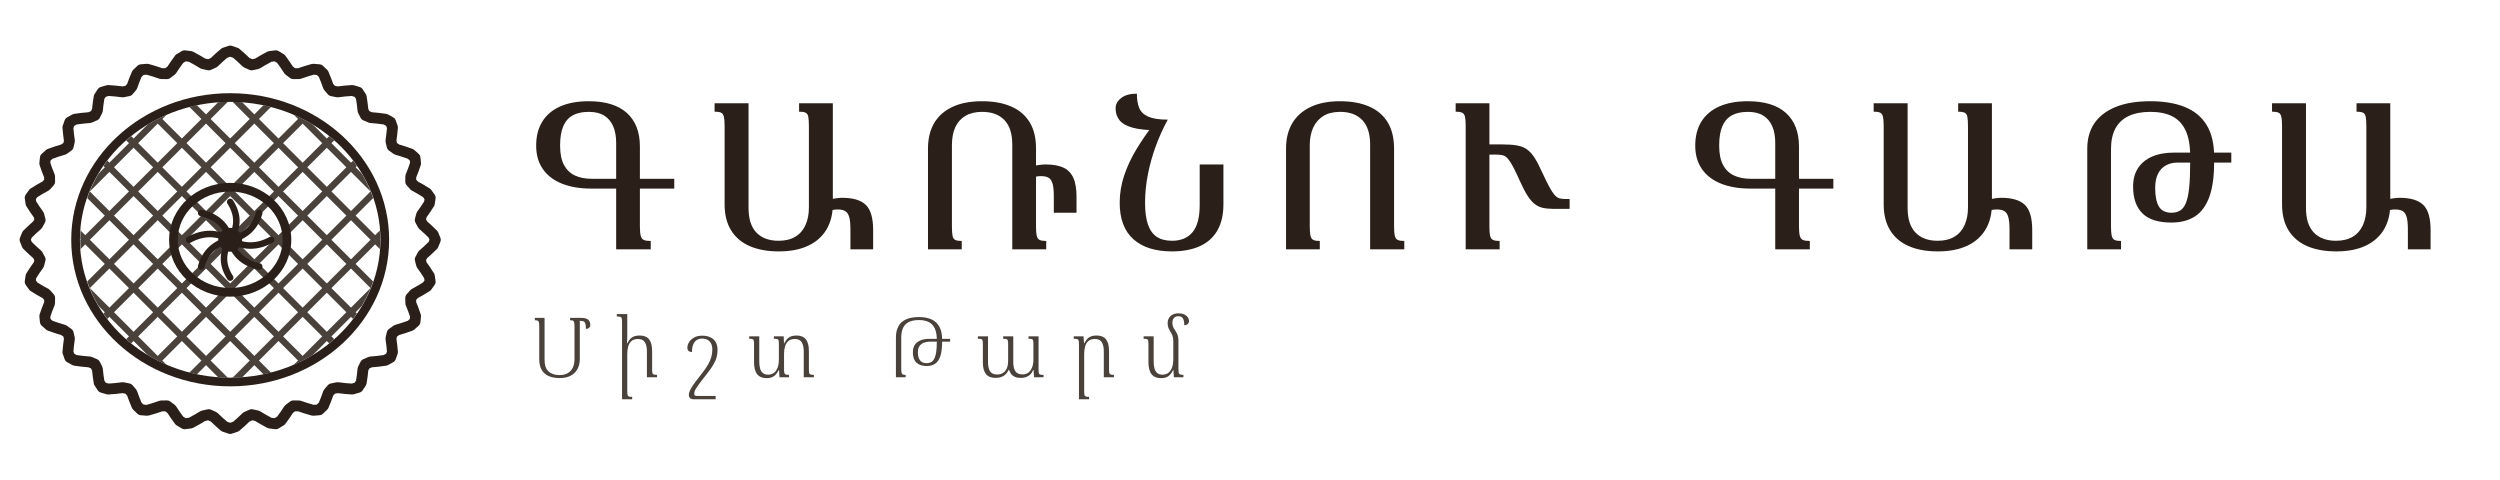
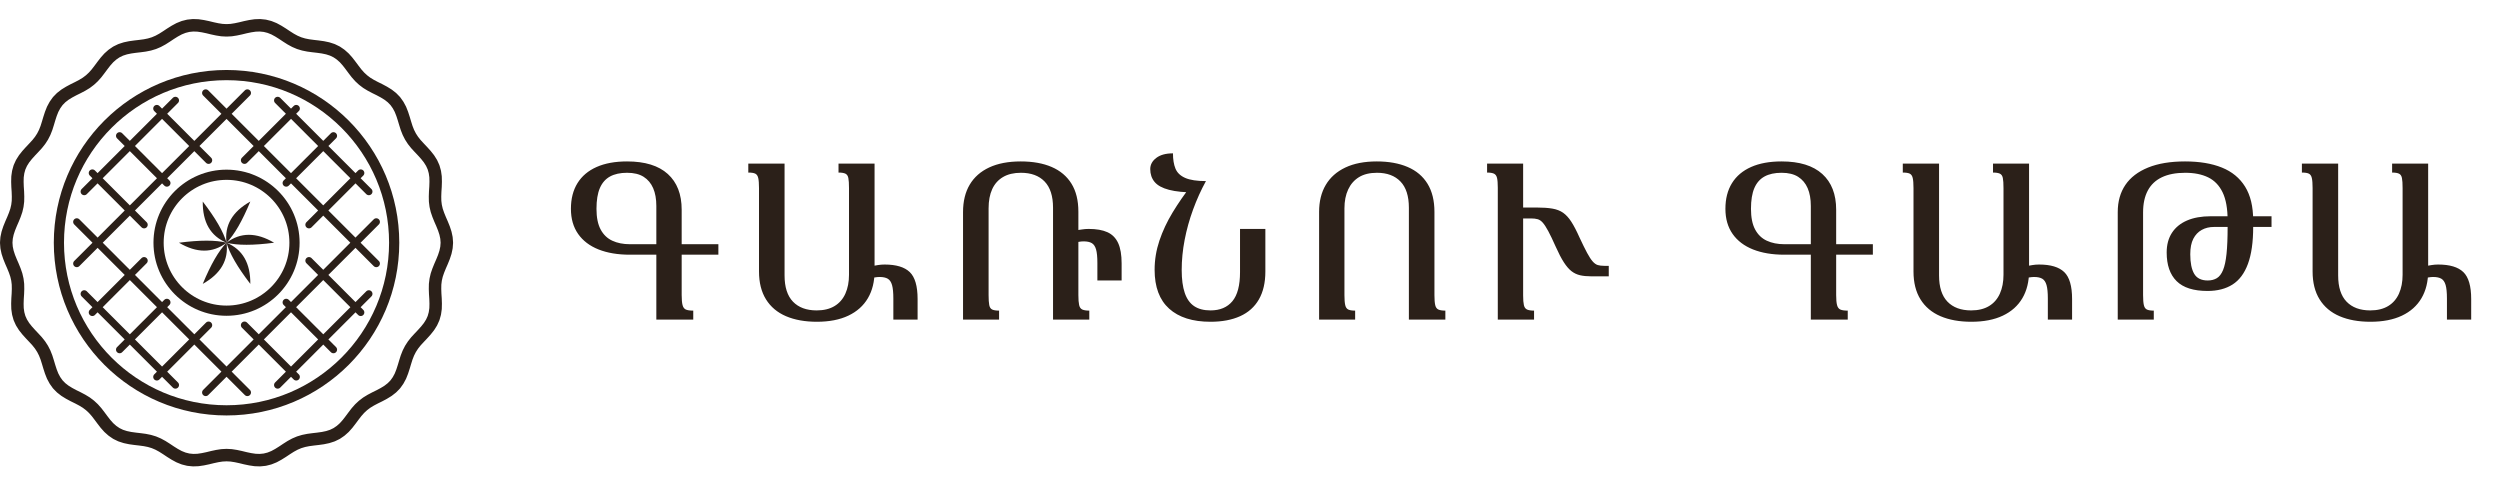
- <svg xmlns="http://www.w3.org/2000/svg" viewBox="0 0 782 150" width="782" height="150">
-   <polygon points="136.17,75.00 135.51,76.64 133.90,78.20 132.25,79.68 131.45,81.16 131.87,82.78 133.12,84.55 134.31,86.40 134.56,88.14 133.52,89.60 131.58,90.79 129.61,91.89 128.47,93.18 128.49,94.84 129.28,96.83 129.99,98.87 129.82,100.61 128.45,101.83 126.26,102.59 124.08,103.26 122.66,104.28 122.28,105.91 122.56,108.01 122.76,110.15 122.17,111.81 120.54,112.71 118.23,113.01 115.94,113.22 114.31,113.92 113.54,115.42 113.31,117.53 112.99,119.66 112.01,121.16 110.20,121.70 107.88,121.52 105.59,121.25 103.83,121.61 102.72,122.91 101.99,124.92 101.16,126.93 99.84,128.19 97.95,128.35 95.73,127.70 93.56,126.97 91.76,126.95 90.36,128.00 89.16,129.81 87.87,131.60 86.28,132.56 84.39,132.33 82.39,131.23 80.45,130.08 78.70,129.70 77.08,130.43 75.48,131.95 73.78,133.43 72.00,134.04 70.22,133.43 68.52,131.95 66.92,130.43 65.30,129.70 63.55,130.08 61.61,131.23 59.61,132.33 57.72,132.56 56.13,131.60 54.84,129.81 53.64,128.00 52.24,126.95 50.44,126.97 48.27,127.70 46.05,128.35 44.16,128.19 42.84,126.93 42.01,124.92 41.28,122.91 40.17,121.61 38.41,121.25 36.12,121.52 33.80,121.70 31.99,121.16 31.01,119.66 30.69,117.53 30.46,115.42 29.69,113.92 28.06,113.22 25.77,113.01 23.46,112.71 21.83,111.81 21.24,110.15 21.44,108.01 21.72,105.91 21.34,104.28 19.92,103.26 17.74,102.59 15.55,101.83 14.18,100.61 14.01,98.87 14.72,96.83 15.51,94.84 15.53,93.18 14.39,91.89 12.42,90.79 10.48,89.60 9.44,88.14 9.69,86.40 10.88,84.55 12.13,82.78 12.55,81.16 11.75,79.68 10.10,78.20 8.49,76.64 7.83,75.00 8.49,73.36 10.10,71.80 11.75,70.32 12.55,68.84 12.13,67.22 10.88,65.45 9.69,63.60 9.44,61.86 10.48,60.40 12.42,59.21 14.39,58.11 15.53,56.82 15.51,55.16 14.72,53.17 14.01,51.13 14.18,49.39 15.55,48.17 17.74,47.41 19.92,46.74 21.34,45.72 21.72,44.09 21.44,41.99 21.24,39.85 21.83,38.19 23.46,37.29 25.77,36.99 28.06,36.78 29.69,36.08 30.46,34.58 30.69,32.47 31.01,30.34 31.99,28.84 33.80,28.30 36.12,28.48 38.41,28.75 40.17,28.39 41.28,27.09 42.01,25.08 42.84,23.07 44.16,21.81 46.05,21.65 48.27,22.30 50.44,23.03 52.24,23.05 53.64,22.00 54.84,20.19 56.13,18.40 57.72,17.44 59.61,17.67 61.61,18.77 63.55,19.92 65.30,20.30 66.92,19.57 68.52,18.05 70.22,16.57 72.00,15.96 73.78,16.57 75.48,18.05 77.08,19.57 78.70,20.30 80.45,19.92 82.39,18.77 84.39,17.67 86.28,17.44 87.87,18.40 89.16,20.19 90.36,22.00 91.76,23.05 93.56,23.03 95.73,22.30 97.95,21.65 99.84,21.81 101.16,23.07 101.99,25.08 102.72,27.09 103.83,28.39 105.59,28.75 107.88,28.48 110.20,28.30 112.01,28.84 112.99,30.34 113.31,32.47 113.54,34.58 114.31,36.08 115.94,36.78 118.23,36.99 120.54,37.29 122.17,38.19 122.76,39.85 122.56,41.99 122.28,44.09 122.66,45.72 124.08,46.74 126.26,47.41 128.45,48.17 129.82,49.39 129.99,51.13 129.28,53.17 128.49,55.16 128.47,56.82 129.61,58.11 131.58,59.21 133.52,60.40 134.56,61.86 134.31,63.60 133.12,65.45 131.87,67.22 131.45,68.84 132.25,70.32 133.90,71.80 135.51,73.36 136.17,75.00" fill="none" stroke="#2B2019" stroke-width="3.4" stroke-linejoin="round" />
-   <ellipse cx="72" cy="75" rx="48.36" ry="44.491" fill="none" stroke="#2B2019" stroke-width="2.72" />
-   <clipPath id="c727562">
-     <ellipse cx="72" cy="75" rx="46.909" ry="43.156" />
-   </clipPath>
-   <g clip-path="url(#c727562)" stroke="#2B2019" stroke-width="2.04" opacity=".85">
-     <line x1="-145.62" y1="-21.72" x2="47.82" y2="171.72" />
-     <line x1="47.82" y1="-21.72" x2="-145.62" y2="171.72" />
-     <line x1="-130.507" y1="-21.72" x2="62.933" y2="171.72" />
-     <line x1="62.933" y1="-21.72" x2="-130.507" y2="171.72" />
-     <line x1="-115.395" y1="-21.72" x2="78.045" y2="171.72" />
-     <line x1="78.045" y1="-21.72" x2="-115.395" y2="171.72" />
-     <line x1="-100.282" y1="-21.72" x2="93.157" y2="171.72" />
-     <line x1="93.157" y1="-21.72" x2="-100.282" y2="171.72" />
-     <line x1="-85.17" y1="-21.72" x2="108.27" y2="171.72" />
-     <line x1="108.27" y1="-21.72" x2="-85.17" y2="171.72" />
-     <line x1="-70.058" y1="-21.72" x2="123.382" y2="171.72" />
-     <line x1="123.382" y1="-21.72" x2="-70.058" y2="171.72" />
-     <line x1="-54.945" y1="-21.72" x2="138.495" y2="171.72" />
-     <line x1="138.495" y1="-21.72" x2="-54.945" y2="171.72" />
-     <line x1="-39.832" y1="-21.72" x2="153.607" y2="171.72" />
-     <line x1="153.607" y1="-21.72" x2="-39.832" y2="171.72" />
-     <line x1="-24.72" y1="-21.72" x2="168.72" y2="171.72" />
-     <line x1="168.72" y1="-21.72" x2="-24.72" y2="171.72" />
-     <line x1="-9.607" y1="-21.72" x2="183.833" y2="171.72" />
-     <line x1="183.833" y1="-21.72" x2="-9.607" y2="171.72" />
-     <line x1="5.505" y1="-21.72" x2="198.945" y2="171.72" />
-     <line x1="198.945" y1="-21.72" x2="5.505" y2="171.72" />
-     <line x1="20.617" y1="-21.72" x2="214.058" y2="171.72" />
-     <line x1="214.058" y1="-21.72" x2="20.617" y2="171.72" />
-     <line x1="35.73" y1="-21.72" x2="229.17" y2="171.72" />
-     <line x1="229.17" y1="-21.72" x2="35.73" y2="171.72" />
-     <line x1="50.843" y1="-21.72" x2="244.282" y2="171.72" />
-     <line x1="244.282" y1="-21.72" x2="50.843" y2="171.72" />
-     <line x1="65.955" y1="-21.72" x2="259.395" y2="171.72" />
-     <line x1="259.395" y1="-21.72" x2="65.955" y2="171.72" />
-     <line x1="81.067" y1="-21.72" x2="274.507" y2="171.72" />
-     <line x1="274.507" y1="-21.72" x2="81.067" y2="171.72" />
-     <line x1="96.18" y1="-21.72" x2="289.62" y2="171.72" />
-     <line x1="289.62" y1="-21.72" x2="96.18" y2="171.72" />
-   </g>
-   <ellipse cx="72" cy="75" rx="17.758" ry="16.442" fill="none" stroke="#2B2019" stroke-width="2.72" />
-   <path d="M72,75 Q78.31,78.61 84.83,75.00" fill="none" stroke="#2B2019" stroke-width="2.04" stroke-linecap="round" />
-   <path d="M72,75 Q73.73,81.72 81.07,83.37" fill="none" stroke="#2B2019" stroke-width="2.04" stroke-linecap="round" />
-   <path d="M72,75 Q68.13,80.89 72.00,86.84" fill="none" stroke="#2B2019" stroke-width="2.04" stroke-linecap="round" />
-   <path d="M72,75 Q64.80,76.61 62.93,83.37" fill="none" stroke="#2B2019" stroke-width="2.04" stroke-linecap="round" />
-   <path d="M72,75 Q65.69,71.39 59.17,75.00" fill="none" stroke="#2B2019" stroke-width="2.04" stroke-linecap="round" />
-   <path d="M72,75 Q70.27,68.28 62.93,66.63" fill="none" stroke="#2B2019" stroke-width="2.04" stroke-linecap="round" />
-   <path d="M72,75 Q75.87,69.11 72.00,63.16" fill="none" stroke="#2B2019" stroke-width="2.04" stroke-linecap="round" />
-   <path d="M72,75 Q79.20,73.39 81.07,66.63" fill="none" stroke="#2B2019" stroke-width="2.04" stroke-linecap="round" />
-   <circle cx="72" cy="75" r="3.74" fill="#2B2019" />
-   <g transform="translate(164,78)">
-     <path d="M28.736 0.0V-19.008H20.992Q15.68 -19.008 11.808 -20.544Q7.936 -22.08 5.824 -25.088Q3.712 -28.096 3.712 -32.448Q3.712 -36.864 5.632 -39.968Q7.552 -43.072 11.232 -44.704Q14.912 -46.336 20.16 -46.336Q28.032 -46.336 32.096 -42.656Q36.16 -38.976 36.16 -32.192V-7.168Q36.16 -5.248 36.416 -4.256Q36.672 -3.264 37.376 -2.944Q38.08 -2.624 39.552 -2.624V0.0ZM20.992 -22.08H28.736V-33.28Q28.736 -36.352 27.808 -38.496Q26.88 -40.64 25.024 -41.824Q23.168 -43.008 20.16 -43.008Q17.152 -43.008 15.168 -41.92Q13.184 -40.832 12.192 -38.528Q11.2 -36.224 11.2 -32.448Q11.2 -28.672 12.416 -26.4Q13.632 -24.128 15.84 -23.104Q18.048 -22.08 20.992 -22.08ZM35.648 -19.008V-22.08H46.912V-19.008Z M85.952 -45.696H96.512V-14.208Q96.512 -9.6 94.56 -6.272Q92.608 -2.944 88.832 -1.152Q85.056 0.64 79.616 0.64Q74.368 0.64 70.56 -0.992Q66.752 -2.624 64.704 -5.92Q62.656 -9.216 62.656 -14.08V-38.528Q62.656 -40.512 62.432 -41.472Q62.208 -42.432 61.568 -42.752Q60.928 -43.072 59.52 -43.072V-45.696H70.144V-12.928Q70.144 -7.808 72.608 -5.248Q75.072 -2.688 79.552 -2.688Q82.688 -2.688 84.8 -3.968Q86.912 -5.248 87.968 -7.616Q89.024 -9.984 89.024 -13.12V-38.528Q89.024 -40.512 88.832 -41.472Q88.64 -42.432 87.968 -42.752Q87.296 -43.072 85.952 -43.072ZM95.488 -15.616Q96.512 -15.808 97.472 -15.968Q98.432 -16.128 99.456 -16.128Q104.512 -16.128 106.816 -13.92Q109.12 -11.712 109.12 -6.016V0.0H102.016V-6.144Q102.016 -8.768 101.632 -10.112Q101.248 -11.456 100.384 -11.968Q99.52 -12.48 97.984 -12.48Q97.344 -12.48 96.608 -12.352Q95.872 -12.224 95.36 -12.096Z M136.832 0.0H126.272V-31.488Q126.272 -36.224 128.224 -39.52Q130.176 -42.816 133.952 -44.576Q137.728 -46.336 143.168 -46.336Q148.48 -46.336 152.256 -44.704Q156.032 -43.072 158.048 -39.808Q160.064 -36.544 160.064 -31.616V-7.168Q160.064 -5.248 160.288 -4.256Q160.512 -3.264 161.216 -2.944Q161.92 -2.624 163.264 -2.624V0.0H152.64V-32.768Q152.64 -37.888 150.176 -40.448Q147.712 -43.008 143.232 -43.008Q140.096 -43.008 137.984 -41.76Q135.872 -40.512 134.816 -38.208Q133.76 -35.904 133.76 -32.576V-7.168Q133.76 -5.248 133.952 -4.256Q134.144 -3.264 134.816 -2.944Q135.488 -2.624 136.832 -2.624ZM159.104 -26.112Q160.128 -26.24 161.088 -26.4Q162.048 -26.56 163.072 -26.56Q166.464 -26.56 168.576 -25.6Q170.688 -24.64 171.712 -22.432Q172.736 -20.224 172.736 -16.448V-11.456H165.632V-16.576Q165.632 -19.2 165.248 -20.544Q164.864 -21.888 164.0 -22.4Q163.136 -22.912 161.6 -22.912Q160.96 -22.912 160.224 -22.784Q159.488 -22.656 158.976 -22.528Z M202.624 0.64Q194.752 0.64 190.496 -3.2Q186.24 -7.04 186.24 -14.592Q186.24 -18.944 187.648 -23.136Q189.056 -27.328 191.52 -31.392Q193.984 -35.456 196.992 -39.296L201.28 -40.576Q199.104 -36.608 197.504 -32.224Q195.904 -27.84 195.04 -23.36Q194.176 -18.88 194.176 -14.528Q194.176 -10.432 195.072 -7.808Q195.968 -5.184 197.824 -3.936Q199.68 -2.688 202.624 -2.688Q206.784 -2.688 209.024 -5.376Q211.264 -8.064 211.264 -13.888V-26.56H218.688V-14.08Q218.688 -9.216 216.8 -5.92Q214.912 -2.624 211.296 -0.992Q207.68 0.64 202.624 0.64ZM201.28 -40.576 198.208 -37.248Q193.408 -37.248 190.464 -38.016Q187.52 -38.784 186.24 -40.32Q184.96 -41.856 184.96 -44.096Q184.96 -46.016 186.72 -47.36Q188.48 -48.704 191.616 -48.704Q191.616 -46.016 192.352 -44.224Q193.088 -42.432 195.2 -41.504Q197.312 -40.576 201.28 -40.576Z M248.832 0.0H238.272V-31.552Q238.272 -36.16 240.224 -39.456Q242.176 -42.752 245.952 -44.544Q249.728 -46.336 255.168 -46.336Q260.416 -46.336 264.224 -44.704Q268.032 -43.072 270.048 -39.776Q272.064 -36.48 272.064 -31.552V-7.168Q272.064 -5.248 272.288 -4.256Q272.512 -3.264 273.216 -2.944Q273.92 -2.624 275.264 -2.624V0.0H264.576V-32.768Q264.576 -37.888 262.112 -40.448Q259.648 -43.008 255.232 -43.008Q252.032 -43.008 249.952 -41.728Q247.872 -40.448 246.784 -38.112Q245.696 -35.776 245.696 -32.576V-7.168Q245.696 -5.248 245.92 -4.256Q246.144 -3.264 246.816 -2.944Q247.488 -2.624 248.832 -2.624Z M301.312 -32.832H305.792Q308.608 -32.832 310.464 -32.512Q312.32 -32.192 313.6 -31.296Q314.88 -30.4 316.0 -28.672Q317.12 -26.944 318.4 -24.064Q319.744 -21.184 320.64 -19.52Q321.536 -17.856 322.272 -17.024Q323.008 -16.192 323.776 -15.968Q324.544 -15.744 325.696 -15.744H326.976V-12.672H321.792Q319.936 -12.672 318.56 -12.992Q317.184 -13.312 316.064 -14.176Q314.944 -15.04 313.824 -16.768Q312.704 -18.496 311.424 -21.376Q310.144 -24.256 309.248 -25.92Q308.352 -27.584 307.648 -28.384Q306.944 -29.184 306.144 -29.408Q305.344 -29.632 304.256 -29.632H301.312ZM301.888 -7.04Q301.888 -5.184 302.112 -4.224Q302.336 -3.264 303.04 -2.944Q303.744 -2.624 305.088 -2.624V0.0H294.464V-38.656Q294.464 -40.576 294.24 -41.504Q294.016 -42.432 293.344 -42.752Q292.672 -43.072 291.328 -43.072V-45.696H301.888Z M391.296 0.0V-19.008H383.552Q378.24 -19.008 374.368 -20.544Q370.496 -22.08 368.384 -25.088Q366.272 -28.096 366.272 -32.448Q366.272 -36.864 368.192 -39.968Q370.112 -43.072 373.792 -44.704Q377.472 -46.336 382.72 -46.336Q390.592 -46.336 394.656 -42.656Q398.72 -38.976 398.72 -32.192V-7.168Q398.72 -5.248 398.976 -4.256Q399.232 -3.264 399.936 -2.944Q400.64 -2.624 402.112 -2.624V0.0ZM383.552 -22.08H391.296V-33.28Q391.296 -36.352 390.368 -38.496Q389.44 -40.64 387.584 -41.824Q385.728 -43.008 382.72 -43.008Q379.712 -43.008 377.728 -41.92Q375.744 -40.832 374.752 -38.528Q373.76 -36.224 373.76 -32.448Q373.76 -28.672 374.976 -26.4Q376.192 -24.128 378.4 -23.104Q380.608 -22.08 383.552 -22.08ZM398.208 -19.008V-22.08H409.472V-19.008Z M448.512 -45.696H459.072V-14.208Q459.072 -9.6 457.12 -6.272Q455.168 -2.944 451.392 -1.152Q447.616 0.64 442.176 0.64Q436.928 0.64 433.12 -0.992Q429.312 -2.624 427.264 -5.92Q425.216 -9.216 425.216 -14.08V-38.528Q425.216 -40.512 424.992 -41.472Q424.768 -42.432 424.128 -42.752Q423.488 -43.072 422.08 -43.072V-45.696H432.704V-12.928Q432.704 -7.808 435.168 -5.248Q437.632 -2.688 442.112 -2.688Q445.248 -2.688 447.36 -3.968Q449.472 -5.248 450.528 -7.616Q451.584 -9.984 451.584 -13.12V-38.528Q451.584 -40.512 451.392 -41.472Q451.2 -42.432 450.528 -42.752Q449.856 -43.072 448.512 -43.072ZM458.048 -15.616Q459.072 -15.808 460.032 -15.968Q460.992 -16.128 462.016 -16.128Q467.072 -16.128 469.376 -13.92Q471.68 -11.712 471.68 -6.016V0.0H464.576V-6.144Q464.576 -8.768 464.192 -10.112Q463.808 -11.456 462.944 -11.968Q462.08 -12.48 460.544 -12.48Q459.904 -12.48 459.168 -12.352Q458.432 -12.224 457.92 -12.096Z M499.456 0.0H488.896V-31.488Q488.896 -36.16 491.136 -39.456Q493.376 -42.752 497.792 -44.544Q502.208 -46.336 508.608 -46.336Q514.944 -46.336 519.392 -44.544Q523.84 -42.752 526.208 -38.944Q528.576 -35.136 528.576 -29.056H521.088Q521.088 -34.24 519.616 -37.28Q518.144 -40.32 515.392 -41.664Q512.64 -43.008 508.672 -43.008Q504.576 -43.008 501.824 -41.696Q499.072 -40.384 497.696 -37.792Q496.32 -35.2 496.32 -31.424V-7.168Q496.32 -5.248 496.544 -4.256Q496.768 -3.264 497.44 -2.944Q498.112 -2.624 499.456 -2.624ZM517.056 -27.136Q515.072 -27.136 513.504 -26.272Q511.936 -25.408 511.04 -23.68Q510.144 -21.952 510.144 -19.136Q510.144 -15.36 511.296 -13.408Q512.448 -11.456 515.264 -11.456Q516.8 -11.456 517.92 -12.128Q519.04 -12.8 519.744 -14.496Q520.448 -16.192 520.768 -19.264Q521.088 -22.336 521.088 -27.136ZM533.952 -30.272V-27.136H528.576Q528.576 -20.48 527.04 -16.32Q525.504 -12.16 522.528 -10.272Q519.552 -8.384 515.2 -8.384Q509.056 -8.384 506.144 -11.264Q503.232 -14.144 503.232 -19.648Q503.232 -23.04 504.768 -25.408Q506.304 -27.776 509.184 -29.024Q512.064 -30.272 516.16 -30.272Z M573.12 -45.696H583.68V-14.208Q583.68 -9.6 581.728 -6.272Q579.776 -2.944 576.0 -1.152Q572.224 0.64 566.784 0.64Q561.536 0.64 557.728 -0.992Q553.92 -2.624 551.872 -5.92Q549.824 -9.216 549.824 -14.08V-38.528Q549.824 -40.512 549.6 -41.472Q549.376 -42.432 548.736 -42.752Q548.096 -43.072 546.688 -43.072V-45.696H557.312V-12.928Q557.312 -7.808 559.776 -5.248Q562.24 -2.688 566.72 -2.688Q569.856 -2.688 571.968 -3.968Q574.08 -5.248 575.136 -7.616Q576.192 -9.984 576.192 -13.12V-38.528Q576.192 -40.512 576.0 -41.472Q575.808 -42.432 575.136 -42.752Q574.464 -43.072 573.12 -43.072ZM582.656 -15.616Q583.68 -15.808 584.64 -15.968Q585.6 -16.128 586.624 -16.128Q591.68 -16.128 593.984 -13.92Q596.288 -11.712 596.288 -6.016V0.0H589.184V-6.144Q589.184 -8.768 588.8 -10.112Q588.416 -11.456 587.552 -11.968Q586.688 -12.48 585.152 -12.48Q584.512 -12.48 583.776 -12.352Q583.04 -12.224 582.528 -12.096Z" fill="#2B2019" />
-   </g>
-   <g transform="translate(166,118)">
-     <path d="M12.324 -18.564H15.366V-5.694Q15.366 -3.952 14.651 -2.6Q13.936 -1.248 12.532 -0.494Q11.128 0.26 9.022 0.26Q7.098 0.26 5.668 -0.351Q4.238 -0.962 3.458 -2.262Q2.678 -3.562 2.678 -5.616V-15.73Q2.678 -16.64 2.587 -17.095Q2.496 -17.55 2.21 -17.693Q1.924 -17.836 1.3 -17.836V-18.564H4.342V-5.382Q4.342 -2.99 5.577 -1.833Q6.812 -0.676 8.996 -0.676Q10.608 -0.676 11.648 -1.313Q12.688 -1.95 13.195 -3.055Q13.702 -4.16 13.702 -5.538V-15.73Q13.702 -16.64 13.611 -17.095Q13.52 -17.55 13.234 -17.693Q12.948 -17.836 12.324 -17.836ZM15.73 -17.628H14.742V-18.564H15.886Q17.264 -18.564 17.953 -18.018Q18.642 -17.472 18.642 -16.38Q18.642 -15.808 18.291 -15.47Q17.94 -15.132 17.264 -15.132Q17.264 -16.094 17.134 -16.64Q17.004 -17.186 16.666 -17.407Q16.328 -17.628 15.73 -17.628Z M39.52 -0.754V0.0H36.348V-8.138Q36.348 -9.854 35.75 -10.907Q35.152 -11.96 33.54 -11.96Q32.214 -11.96 31.486 -11.284Q30.758 -10.608 30.485 -9.555Q30.212 -8.502 30.212 -7.358V4.394Q30.212 5.2 30.303 5.564Q30.394 5.928 30.719 6.032Q31.044 6.136 31.746 6.136V6.89H28.574V-17.264Q28.574 -18.07 28.47 -18.434Q28.366 -18.798 28.028 -18.902Q27.69 -19.006 26.936 -19.006V-19.76H30.212V-12.844Q30.212 -12.272 30.186 -11.726Q30.16 -11.18 30.108 -10.634H30.238Q30.732 -11.622 31.291 -12.142Q31.85 -12.662 32.552 -12.857Q33.254 -13.052 34.086 -13.052Q36.088 -13.052 37.037 -11.856Q37.986 -10.66 37.986 -8.19V-2.522Q37.986 -1.716 38.077 -1.339Q38.168 -0.962 38.493 -0.858Q38.818 -0.754 39.52 -0.754Z M53.638 -13.0Q55.094 -13.0 56.173 -12.506Q57.252 -12.012 57.85 -11.024Q58.448 -10.036 58.448 -8.554Q58.448 -7.462 58.201 -6.422Q57.954 -5.382 57.252 -4.121Q56.55 -2.86 55.146 -1.092Q53.742 0.676 52.936 1.755Q52.13 2.834 51.753 3.458Q51.376 4.082 51.272 4.446Q51.168 4.81 51.168 5.174Q51.168 5.512 51.35 5.681Q51.532 5.85 52.104 5.85H57.85V6.89H51.038Q50.232 6.89 49.855 6.539Q49.478 6.188 49.478 5.564Q49.478 5.148 49.608 4.68Q49.738 4.212 50.141 3.497Q50.544 2.782 51.376 1.638Q52.208 0.494 53.638 -1.3Q54.86 -2.834 55.549 -4.082Q56.238 -5.33 56.524 -6.448Q56.81 -7.566 56.81 -8.71Q56.81 -9.776 56.433 -10.53Q56.056 -11.284 55.341 -11.687Q54.626 -12.09 53.638 -12.09Q52.546 -12.09 51.831 -11.557Q51.116 -11.024 50.778 -10.075Q50.44 -9.126 50.44 -7.878Q49.79 -7.878 49.4 -8.216Q49.01 -8.554 49.01 -9.256Q49.01 -10.114 49.543 -10.972Q50.076 -11.83 51.103 -12.415Q52.13 -13.0 53.638 -13.0Z M87.022 -2.522Q87.022 -1.716 87.113 -1.339Q87.204 -0.962 87.529 -0.858Q87.854 -0.754 88.582 -0.754V0.0H85.41V-8.138Q85.41 -9.854 84.799 -10.907Q84.188 -11.96 82.602 -11.96Q81.276 -11.96 80.548 -11.284Q79.82 -10.608 79.534 -9.555Q79.248 -8.502 79.248 -7.358V-2.496Q79.248 -1.716 79.352 -1.339Q79.456 -0.962 79.794 -0.858Q80.132 -0.754 80.808 -0.754V0.0H77.818L77.688 -2.236H77.584Q77.168 -1.43 76.674 -0.858Q76.18 -0.286 75.491 0.0Q74.802 0.286 73.788 0.286Q71.838 0.286 70.85 -0.936Q69.862 -2.158 69.862 -4.758V-10.27Q69.862 -11.102 69.784 -11.466Q69.706 -11.83 69.381 -11.934Q69.056 -12.038 68.354 -12.038V-12.792H71.5V-4.888Q71.5 -3.692 71.747 -2.769Q71.994 -1.846 72.605 -1.326Q73.216 -0.806 74.282 -0.806Q75.452 -0.806 76.193 -1.456Q76.934 -2.106 77.285 -3.159Q77.636 -4.212 77.636 -5.434V-10.296Q77.636 -11.102 77.558 -11.466Q77.48 -11.83 77.155 -11.934Q76.83 -12.038 76.076 -12.038V-12.792H79.144L79.222 -10.634H79.326Q79.82 -11.596 80.366 -12.116Q80.912 -12.636 81.601 -12.844Q82.29 -13.052 83.148 -13.052Q85.15 -13.052 86.086 -11.856Q87.022 -10.66 87.022 -8.19Z M117.286 0.0H114.244V-12.376Q114.244 -14.508 115.024 -15.938Q115.804 -17.368 117.403 -18.096Q119.002 -18.824 121.446 -18.824Q123.708 -18.824 125.333 -18.109Q126.958 -17.394 127.829 -15.821Q128.7 -14.248 128.7 -11.7H127.036Q127.036 -13.936 126.386 -15.288Q125.736 -16.64 124.501 -17.264Q123.266 -17.888 121.472 -17.888Q119.522 -17.888 118.287 -17.277Q117.052 -16.666 116.48 -15.444Q115.908 -14.222 115.908 -12.376V-2.834Q115.908 -1.924 115.999 -1.469Q116.09 -1.014 116.389 -0.871Q116.688 -0.728 117.286 -0.728ZM124.748 -11.128Q123.812 -11.128 122.98 -10.803Q122.148 -10.478 121.628 -9.75Q121.108 -9.022 121.108 -7.748Q121.108 -6.162 121.784 -5.278Q122.46 -4.394 123.864 -4.394Q124.644 -4.394 125.242 -4.719Q125.84 -5.044 126.243 -5.798Q126.646 -6.552 126.841 -7.865Q127.036 -9.178 127.036 -11.128ZM131.196 -12.012V-11.128H128.7Q128.7 -8.268 128.141 -6.604Q127.582 -4.94 126.516 -4.225Q125.45 -3.51 123.864 -3.51Q121.758 -3.51 120.653 -4.576Q119.548 -5.642 119.548 -7.826Q119.548 -9.308 120.224 -10.231Q120.9 -11.154 122.07 -11.583Q123.24 -12.012 124.722 -12.012Z M155.714 -12.792H158.86V-2.444Q158.86 -1.664 158.951 -1.3Q159.042 -0.936 159.38 -0.832Q159.718 -0.728 160.42 -0.728V0.0H157.456L157.3 -2.262H157.17Q156.806 -1.378 156.234 -0.832Q155.662 -0.286 154.934 -0.039Q154.206 0.208 153.322 0.208Q152.204 0.208 151.463 -0.117Q150.722 -0.442 150.293 -1.014Q149.864 -1.586 149.63 -2.314H149.5Q149.162 -1.534 148.603 -0.962Q148.044 -0.39 147.251 -0.091Q146.458 0.208 145.418 0.208Q143.364 0.208 142.402 -1.001Q141.44 -2.21 141.44 -4.576V-10.348Q141.44 -11.154 141.349 -11.505Q141.258 -11.856 140.933 -11.947Q140.608 -12.038 139.88 -12.038V-12.792H143.052V-4.706Q143.052 -2.86 143.689 -1.859Q144.326 -0.858 145.886 -0.858Q147.108 -0.858 147.875 -1.43Q148.642 -2.002 148.993 -2.951Q149.344 -3.9 149.344 -5.07V-10.296Q149.344 -11.102 149.253 -11.466Q149.162 -11.83 148.837 -11.934Q148.512 -12.038 147.784 -12.038V-12.792H150.956V-4.706Q150.956 -2.886 151.606 -1.885Q152.256 -0.884 153.842 -0.884Q155.012 -0.884 155.766 -1.521Q156.52 -2.158 156.884 -3.198Q157.248 -4.238 157.248 -5.434V-10.296Q157.248 -11.102 157.17 -11.466Q157.092 -11.83 156.767 -11.934Q156.442 -12.038 155.714 -12.038Z M182.442 -0.754V0.0H179.27V-8.138Q179.27 -9.854 178.672 -10.907Q178.074 -11.96 176.462 -11.96Q175.136 -11.96 174.408 -11.284Q173.68 -10.608 173.407 -9.555Q173.134 -8.502 173.134 -7.358V4.394Q173.134 5.2 173.225 5.564Q173.316 5.928 173.641 6.032Q173.966 6.136 174.668 6.136V6.89H171.496V-10.296Q171.496 -11.102 171.392 -11.466Q171.288 -11.83 170.95 -11.934Q170.612 -12.038 169.858 -12.038V-12.792H172.926L173.082 -10.634H173.186Q173.68 -11.622 174.239 -12.142Q174.798 -12.662 175.487 -12.857Q176.176 -13.052 177.008 -13.052Q179.01 -13.052 179.959 -11.856Q180.908 -10.66 180.908 -8.19V-2.522Q180.908 -1.716 180.999 -1.339Q181.09 -0.962 181.415 -0.858Q181.74 -0.754 182.442 -0.754Z M202.618 -2.496Q202.618 -1.716 202.722 -1.339Q202.826 -0.962 203.164 -0.858Q203.502 -0.754 204.178 -0.754V0.0H201.188L201.058 -2.236H200.954Q200.538 -1.43 200.044 -0.858Q199.55 -0.286 198.861 0.0Q198.172 0.286 197.158 0.286Q195.208 0.286 194.22 -0.936Q193.232 -2.158 193.232 -4.758V-10.27Q193.232 -11.102 193.154 -11.466Q193.076 -11.83 192.751 -11.934Q192.426 -12.038 191.724 -12.038V-12.792H194.87V-4.888Q194.87 -3.692 195.117 -2.769Q195.364 -1.846 195.975 -1.326Q196.586 -0.806 197.652 -0.806Q198.822 -0.806 199.563 -1.456Q200.304 -2.106 200.655 -3.159Q201.006 -4.212 201.006 -5.434V-11.31Q201.006 -12.35 200.72 -13.052Q200.434 -13.754 200.044 -14.352Q199.706 -14.898 199.472 -15.47Q199.238 -16.042 199.238 -16.9Q199.238 -17.836 199.654 -18.525Q200.07 -19.214 200.837 -19.604Q201.604 -19.994 202.696 -19.994Q203.71 -19.994 204.425 -19.656Q205.14 -19.318 205.53 -18.759Q205.92 -18.2 205.92 -17.576Q205.92 -17.186 205.738 -16.887Q205.556 -16.588 205.218 -16.432Q204.88 -16.276 204.438 -16.25Q204.438 -17.706 204.022 -18.395Q203.606 -19.084 202.618 -19.084Q201.682 -19.084 201.201 -18.525Q200.72 -17.966 200.72 -17.03Q200.72 -16.432 200.889 -15.925Q201.058 -15.418 201.396 -14.95Q201.968 -14.144 202.293 -13.351Q202.618 -12.558 202.618 -11.362Z" fill="#2B2019" opacity=".85" />
-   </g>
+ <svg xmlns="http://www.w3.org/2000/svg" viewBox="0 0 618 120" width="618" height="120">
+   <path d="M110.46,60.00 L110.37,61.19 L110.12,62.36 L109.74,63.52 L109.28,64.66 L108.79,65.78 L108.34,66.89 L107.96,68.00 L107.70,69.12 L107.56,70.26 L107.54,71.43 L107.58,72.62 L107.66,73.84 L107.70,75.07 L107.67,76.29 L107.50,77.48 L107.18,78.63 L106.69,79.71 L106.05,80.73 L105.29,81.69 L104.47,82.60 L103.63,83.49 L102.82,84.37 L102.09,85.29 L101.47,86.25 L100.95,87.27 L100.52,88.36 L100.16,89.50 L99.81,90.67 L99.43,91.84 L98.98,92.98 L98.41,94.04 L97.72,95.01 L96.89,95.86 L95.94,96.60 L94.90,97.24 L93.82,97.82 L92.72,98.36 L91.66,98.92 L90.66,99.53 L89.75,100.22 L88.91,101.00 L88.13,101.88 L87.40,102.83 L86.67,103.81 L85.92,104.78 L85.11,105.69 L84.21,106.49 L83.23,107.16 L82.16,107.68 L81.01,108.05 L79.82,108.30 L78.60,108.47 L77.39,108.61 L76.20,108.77 L75.06,109.00 L73.96,109.33 L72.90,109.78 L71.87,110.34 L70.86,110.98 L69.84,111.66 L68.80,112.31 L67.73,112.89 L66.61,113.34 L65.46,113.63 L64.27,113.75 L63.07,113.71 L61.86,113.53 L60.66,113.28 L59.47,112.99 L58.30,112.74 L57.15,112.56 L56.00,112.50 L54.85,112.56 L53.70,112.74 L52.53,112.99 L51.34,113.28 L50.14,113.53 L48.93,113.71 L47.73,113.75 L46.54,113.63 L45.39,113.34 L44.27,112.89 L43.20,112.31 L42.16,111.66 L41.14,110.98 L40.13,110.34 L39.10,109.78 L38.04,109.33 L36.94,109.00 L35.80,108.77 L34.61,108.61 L33.40,108.47 L32.18,108.30 L30.99,108.05 L29.84,107.68 L28.77,107.16 L27.79,106.49 L26.89,105.69 L26.08,104.78 L25.33,103.81 L24.60,102.83 L23.87,101.88 L23.09,101.00 L22.25,100.22 L21.34,99.53 L20.34,98.92 L19.28,98.36 L18.18,97.82 L17.10,97.24 L16.06,96.60 L15.11,95.86 L14.28,95.01 L13.59,94.04 L13.02,92.98 L12.57,91.84 L12.19,90.67 L11.84,89.50 L11.48,88.36 L11.05,87.27 L10.53,86.25 L9.91,85.29 L9.18,84.37 L8.37,83.49 L7.53,82.60 L6.71,81.69 L5.95,80.73 L5.31,79.71 L4.82,78.63 L4.50,77.48 L4.33,76.29 L4.30,75.07 L4.34,73.84 L4.42,72.62 L4.46,71.43 L4.44,70.26 L4.30,69.12 L4.04,68.00 L3.66,66.89 L3.21,65.78 L2.72,64.66 L2.26,63.52 L1.88,62.36 L1.63,61.19 L1.54,60.00 L1.63,58.81 L1.88,57.64 L2.26,56.48 L2.72,55.34 L3.21,54.22 L3.66,53.11 L4.04,52.00 L4.30,50.88 L4.44,49.74 L4.46,48.57 L4.42,47.38 L4.34,46.16 L4.30,44.93 L4.33,43.71 L4.50,42.52 L4.82,41.37 L5.31,40.29 L5.95,39.27 L6.71,38.31 L7.53,37.40 L8.37,36.51 L9.18,35.63 L9.91,34.71 L10.53,33.75 L11.05,32.73 L11.48,31.64 L11.84,30.50 L12.19,29.33 L12.57,28.16 L13.02,27.02 L13.59,25.96 L14.28,24.99 L15.11,24.14 L16.06,23.40 L17.10,22.76 L18.18,22.18 L19.28,21.64 L20.34,21.08 L21.34,20.47 L22.25,19.78 L23.09,19.00 L23.87,18.12 L24.60,17.17 L25.33,16.19 L26.08,15.22 L26.89,14.31 L27.79,13.51 L28.77,12.84 L29.84,12.32 L30.99,11.95 L32.18,11.70 L33.40,11.53 L34.61,11.39 L35.80,11.23 L36.94,11.00 L38.04,10.67 L39.10,10.22 L40.13,9.66 L41.14,9.02 L42.16,8.34 L43.20,7.69 L44.27,7.11 L45.39,6.66 L46.54,6.37 L47.73,6.25 L48.93,6.29 L50.14,6.47 L51.34,6.72 L52.53,7.01 L53.70,7.26 L54.85,7.44 L56.00,7.50 L57.15,7.44 L58.30,7.26 L59.47,7.01 L60.66,6.72 L61.86,6.47 L63.07,6.29 L64.27,6.25 L65.46,6.37 L66.61,6.66 L67.73,7.11 L68.80,7.69 L69.84,8.34 L70.86,9.02 L71.87,9.66 L72.90,10.22 L73.96,10.67 L75.06,11.00 L76.20,11.23 L77.39,11.39 L78.60,11.53 L79.82,11.70 L81.01,11.95 L82.16,12.32 L83.23,12.84 L84.21,13.51 L85.11,14.31 L85.92,15.22 L86.67,16.19 L87.40,17.17 L88.13,18.12 L88.91,19.00 L89.75,19.78 L90.66,20.47 L91.66,21.08 L92.72,21.64 L93.82,22.18 L94.90,22.76 L95.94,23.40 L96.89,24.14 L97.72,24.99 L98.41,25.96 L98.98,27.02 L99.43,28.16 L99.81,29.33 L100.16,30.50 L100.52,31.64 L100.95,32.73 L101.47,33.75 L102.09,34.71 L102.82,35.63 L103.63,36.51 L104.47,37.40 L105.29,38.31 L106.05,39.27 L106.69,40.29 L107.18,41.37 L107.50,42.52 L107.67,43.71 L107.70,44.93 L107.66,46.16 L107.58,47.38 L107.54,48.57 L107.56,49.74 L107.70,50.88 L107.96,52.00 L108.34,53.11 L108.79,54.22 L109.28,55.34 L109.74,56.48 L110.12,57.64 L110.37,58.81 Z" fill="none" stroke="#2B2019" stroke-width="3.08" stroke-linejoin="round" />
+   <circle cx="56" cy="60.0" r="41.44" fill="none" stroke="#2B2019" stroke-width="2.52" />
+   <path d="M68.64,24.82 L91.18,47.36 M50.85,22.98 L93.02,65.15 M38.77,26.83 L51.56,39.62 M76.38,64.44 L89.17,77.23 M29.57,33.57 L41.25,45.25 M70.75,74.75 L82.43,86.43 M22.83,42.77 L35.62,55.56 M60.44,80.38 L73.23,93.17 M18.98,54.85 L61.15,97.02 M20.82,72.64 L43.36,95.18 M20.82,47.36 L43.36,24.82 M18.98,65.15 L61.15,22.98 M22.83,77.23 L35.62,64.44 M60.44,39.62 L73.23,26.83 M29.57,86.43 L41.25,74.75 M70.75,45.25 L82.43,33.57 M38.77,93.17 L51.56,80.38 M76.38,55.56 L89.17,42.77 M50.85,97.02 L93.02,54.85 M68.64,95.18 L91.18,72.64" fill="none" stroke="#2B2019" stroke-width="1.79" stroke-linecap="round" />
+   <circle cx="56" cy="60.0" r="16.80" fill="none" stroke="#2B2019" stroke-width="2.52" />
+   <path d="M56.00,60.00 Q61.15,56.09 67.76,60.00 Q59.99,61.02 56.00,60.00 Z M56.00,60.00 Q61.96,62.50 61.88,70.18 Q57.11,63.96 56.00,60.00 Z M56.00,60.00 Q56.82,66.42 50.12,70.18 Q53.12,62.94 56.00,60.00 Z M56.00,60.00 Q50.85,63.91 44.24,60.00 Q52.01,58.98 56.00,60.00 Z M56.00,60.00 Q50.04,57.50 50.12,49.82 Q54.89,56.04 56.00,60.00 Z M56.00,60.00 Q55.18,53.58 61.88,49.82 Q58.88,57.06 56.00,60.00 Z" fill="#2B2019" />
+   <path transform="translate(138.00,79.00)" d="M24.246 0.0V-16.038H17.712Q13.23 -16.038 9.963 -17.334Q6.696 -18.63 4.914 -21.168Q3.132 -23.706 3.132 -27.378Q3.132 -31.104 4.752 -33.723Q6.372 -36.342 9.477 -37.719Q12.582 -39.096 17.01 -39.096Q23.652 -39.096 27.081 -35.991Q30.51 -32.886 30.51 -27.162V-6.048Q30.51 -4.428 30.726 -3.591Q30.942 -2.754 31.536 -2.484Q32.13 -2.214 33.372 -2.214V0.0ZM17.712 -18.63H24.246V-28.08Q24.246 -30.672 23.463 -32.481Q22.68 -34.29 21.114 -35.289Q19.548 -36.288 17.01 -36.288Q14.472 -36.288 12.798 -35.37Q11.124 -34.452 10.287 -32.508Q9.45 -30.564 9.45 -27.378Q9.45 -24.192 10.476 -22.275Q11.502 -20.358 13.365 -19.494Q15.228 -18.63 17.712 -18.63ZM30.078 -16.038V-18.63H39.582V-16.038Z M69.282 -38.556H78.192V-11.988Q78.192 -8.1 76.545 -5.292Q74.898 -2.484 71.712 -0.972Q68.526 0.54 63.936 0.54Q59.508 0.54 56.295 -0.837Q53.082 -2.214 51.354 -4.995Q49.626 -7.776 49.626 -11.88V-32.508Q49.626 -34.182 49.437 -34.992Q49.248 -35.802 48.708 -36.072Q48.168 -36.342 46.98 -36.342V-38.556H55.944V-10.908Q55.944 -6.588 58.023 -4.428Q60.102 -2.268 63.882 -2.268Q66.528 -2.268 68.31 -3.348Q70.092 -4.428 70.983 -6.426Q71.874 -8.424 71.874 -11.07V-32.508Q71.874 -34.182 71.712 -34.992Q71.55 -35.802 70.983 -36.072Q70.416 -36.342 69.282 -36.342ZM77.328 -13.176Q78.192 -13.338 79.002 -13.473Q79.812 -13.608 80.676 -13.608Q84.942 -13.608 86.886 -11.745Q88.83 -9.882 88.83 -5.076V0.0H82.836V-5.184Q82.836 -7.398 82.512 -8.532Q82.188 -9.666 81.459 -10.098Q80.73 -10.53 79.434 -10.53Q78.894 -10.53 78.273 -10.422Q77.652 -10.314 77.22 -10.206Z M108.972 0.0H100.062V-26.568Q100.062 -30.564 101.709 -33.345Q103.356 -36.126 106.542 -37.611Q109.728 -39.096 114.318 -39.096Q118.8 -39.096 121.986 -37.719Q125.172 -36.342 126.873 -33.588Q128.574 -30.834 128.574 -26.676V-6.048Q128.574 -4.428 128.763 -3.591Q128.952 -2.754 129.546 -2.484Q130.14 -2.214 131.274 -2.214V0.0H122.31V-27.648Q122.31 -31.968 120.231 -34.128Q118.152 -36.288 114.372 -36.288Q111.726 -36.288 109.944 -35.235Q108.162 -34.182 107.271 -32.238Q106.38 -30.294 106.38 -27.486V-6.048Q106.38 -4.428 106.542 -3.591Q106.704 -2.754 107.271 -2.484Q107.838 -2.214 108.972 -2.214ZM127.764 -22.032Q128.628 -22.14 129.438 -22.275Q130.248 -22.41 131.112 -22.41Q133.974 -22.41 135.756 -21.6Q137.538 -20.79 138.402 -18.927Q139.266 -17.064 139.266 -13.878V-9.666H133.272V-13.986Q133.272 -16.2 132.948 -17.334Q132.624 -18.468 131.895 -18.9Q131.166 -19.332 129.87 -19.332Q129.33 -19.332 128.709 -19.224Q128.088 -19.116 127.656 -19.008Z M161.244 0.54Q154.602 0.54 151.011 -2.7Q147.42 -5.94 147.42 -12.312Q147.42 -15.984 148.608 -19.521Q149.796 -23.058 151.875 -26.487Q153.954 -29.916 156.492 -33.156L160.11 -34.236Q158.274 -30.888 156.924 -27.189Q155.574 -23.49 154.845 -19.71Q154.116 -15.93 154.116 -12.258Q154.116 -8.802 154.872 -6.588Q155.628 -4.374 157.194 -3.321Q158.76 -2.268 161.244 -2.268Q164.754 -2.268 166.644 -4.536Q168.534 -6.804 168.534 -11.718V-22.41H174.798V-11.88Q174.798 -7.776 173.205 -4.995Q171.612 -2.214 168.561 -0.837Q165.51 0.54 161.244 0.54ZM160.11 -34.236 157.518 -31.428Q153.468 -31.428 150.984 -32.076Q148.5 -32.724 147.42 -34.02Q146.34 -35.316 146.34 -37.206Q146.34 -38.826 147.825 -39.96Q149.31 -41.094 151.956 -41.094Q151.956 -38.826 152.577 -37.314Q153.198 -35.802 154.98 -35.019Q156.762 -34.236 160.11 -34.236Z M196.992 0.0H188.082V-26.622Q188.082 -30.51 189.729 -33.291Q191.376 -36.072 194.562 -37.584Q197.748 -39.096 202.338 -39.096Q206.766 -39.096 209.979 -37.719Q213.192 -36.342 214.893 -33.561Q216.594 -30.78 216.594 -26.622V-6.048Q216.594 -4.428 216.783 -3.591Q216.972 -2.754 217.566 -2.484Q218.16 -2.214 219.294 -2.214V0.0H210.276V-27.648Q210.276 -31.968 208.197 -34.128Q206.118 -36.288 202.392 -36.288Q199.692 -36.288 197.937 -35.208Q196.182 -34.128 195.264 -32.157Q194.346 -30.186 194.346 -27.486V-6.048Q194.346 -4.428 194.535 -3.591Q194.724 -2.754 195.291 -2.484Q195.858 -2.214 196.992 -2.214Z M238.032 -27.702H241.812Q244.188 -27.702 245.754 -27.432Q247.32 -27.162 248.4 -26.406Q249.48 -25.65 250.425 -24.192Q251.37 -22.734 252.45 -20.304Q253.584 -17.874 254.34 -16.47Q255.096 -15.066 255.717 -14.364Q256.338 -13.662 256.986 -13.473Q257.634 -13.284 258.606 -13.284H259.686V-10.692H255.312Q253.746 -10.692 252.585 -10.962Q251.424 -11.232 250.479 -11.961Q249.534 -12.69 248.589 -14.148Q247.644 -15.606 246.564 -18.036Q245.484 -20.466 244.728 -21.87Q243.972 -23.274 243.378 -23.949Q242.784 -24.624 242.109 -24.813Q241.434 -25.002 240.516 -25.002H238.032ZM238.518 -5.94Q238.518 -4.374 238.707 -3.564Q238.896 -2.754 239.49 -2.484Q240.084 -2.214 241.218 -2.214V0.0H232.254V-32.616Q232.254 -34.236 232.065 -35.019Q231.876 -35.802 231.309 -36.072Q230.742 -36.342 229.608 -36.342V-38.556H238.518Z M309.636 0.0V-16.038H303.102Q298.62 -16.038 295.353 -17.334Q292.086 -18.63 290.304 -21.168Q288.522 -23.706 288.522 -27.378Q288.522 -31.104 290.142 -33.723Q291.762 -36.342 294.867 -37.719Q297.972 -39.096 302.4 -39.096Q309.042 -39.096 312.471 -35.991Q315.9 -32.886 315.9 -27.162V-6.048Q315.9 -4.428 316.116 -3.591Q316.332 -2.754 316.926 -2.484Q317.52 -2.214 318.762 -2.214V0.0ZM303.102 -18.63H309.636V-28.08Q309.636 -30.672 308.853 -32.481Q308.07 -34.29 306.504 -35.289Q304.938 -36.288 302.4 -36.288Q299.862 -36.288 298.188 -35.37Q296.514 -34.452 295.677 -32.508Q294.84 -30.564 294.84 -27.378Q294.84 -24.192 295.866 -22.275Q296.892 -20.358 298.755 -19.494Q300.618 -18.63 303.102 -18.63ZM315.468 -16.038V-18.63H324.972V-16.038Z M354.672 -38.556H363.582V-11.988Q363.582 -8.1 361.935 -5.292Q360.288 -2.484 357.102 -0.972Q353.916 0.54 349.326 0.54Q344.898 0.54 341.685 -0.837Q338.472 -2.214 336.744 -4.995Q335.016 -7.776 335.016 -11.88V-32.508Q335.016 -34.182 334.827 -34.992Q334.638 -35.802 334.098 -36.072Q333.558 -36.342 332.37 -36.342V-38.556H341.334V-10.908Q341.334 -6.588 343.413 -4.428Q345.492 -2.268 349.272 -2.268Q351.918 -2.268 353.7 -3.348Q355.482 -4.428 356.373 -6.426Q357.264 -8.424 357.264 -11.07V-32.508Q357.264 -34.182 357.102 -34.992Q356.94 -35.802 356.373 -36.072Q355.806 -36.342 354.672 -36.342ZM362.718 -13.176Q363.582 -13.338 364.392 -13.473Q365.202 -13.608 366.066 -13.608Q370.332 -13.608 372.276 -11.745Q374.22 -9.882 374.22 -5.076V0.0H368.226V-5.184Q368.226 -7.398 367.902 -8.532Q367.578 -9.666 366.849 -10.098Q366.12 -10.53 364.824 -10.53Q364.284 -10.53 363.663 -10.422Q363.042 -10.314 362.61 -10.206Z M394.416 0.0H385.506V-26.568Q385.506 -30.51 387.396 -33.291Q389.286 -36.072 393.012 -37.584Q396.738 -39.096 402.138 -39.096Q407.484 -39.096 411.237 -37.584Q414.99 -36.072 416.988 -32.859Q418.986 -29.646 418.986 -24.516H412.668Q412.668 -28.89 411.426 -31.455Q410.184 -34.02 407.862 -35.154Q405.54 -36.288 402.192 -36.288Q398.736 -36.288 396.414 -35.181Q394.092 -34.074 392.931 -31.887Q391.77 -29.7 391.77 -26.514V-6.048Q391.77 -4.428 391.959 -3.591Q392.148 -2.754 392.715 -2.484Q393.282 -2.214 394.416 -2.214ZM409.266 -22.896Q407.592 -22.896 406.269 -22.167Q404.946 -21.438 404.19 -19.98Q403.434 -18.522 403.434 -16.146Q403.434 -12.96 404.406 -11.313Q405.378 -9.666 407.754 -9.666Q409.05 -9.666 409.995 -10.233Q410.94 -10.8 411.534 -12.231Q412.128 -13.662 412.398 -16.254Q412.668 -18.846 412.668 -22.896ZM423.522 -25.542V-22.896H418.986Q418.986 -17.28 417.69 -13.77Q416.394 -10.26 413.883 -8.667Q411.372 -7.074 407.7 -7.074Q402.516 -7.074 400.059 -9.504Q397.602 -11.934 397.602 -16.578Q397.602 -19.44 398.898 -21.438Q400.194 -23.436 402.624 -24.489Q405.054 -25.542 408.51 -25.542Z M453.33 -38.556H462.24V-11.988Q462.24 -8.1 460.593 -5.292Q458.946 -2.484 455.76 -0.972Q452.574 0.54 447.984 0.54Q443.556 0.54 440.343 -0.837Q437.13 -2.214 435.402 -4.995Q433.674 -7.776 433.674 -11.88V-32.508Q433.674 -34.182 433.485 -34.992Q433.296 -35.802 432.756 -36.072Q432.216 -36.342 431.028 -36.342V-38.556H439.992V-10.908Q439.992 -6.588 442.071 -4.428Q444.15 -2.268 447.93 -2.268Q450.576 -2.268 452.358 -3.348Q454.14 -4.428 455.031 -6.426Q455.922 -8.424 455.922 -11.07V-32.508Q455.922 -34.182 455.76 -34.992Q455.598 -35.802 455.031 -36.072Q454.464 -36.342 453.33 -36.342ZM461.376 -13.176Q462.24 -13.338 463.05 -13.473Q463.86 -13.608 464.724 -13.608Q468.99 -13.608 470.934 -11.745Q472.878 -9.882 472.878 -5.076V0.0H466.884V-5.184Q466.884 -7.398 466.56 -8.532Q466.236 -9.666 465.507 -10.098Q464.778 -10.53 463.482 -10.53Q462.942 -10.53 462.321 -10.422Q461.7 -10.314 461.268 -10.206Z" fill="#2B2019" />
</svg>
